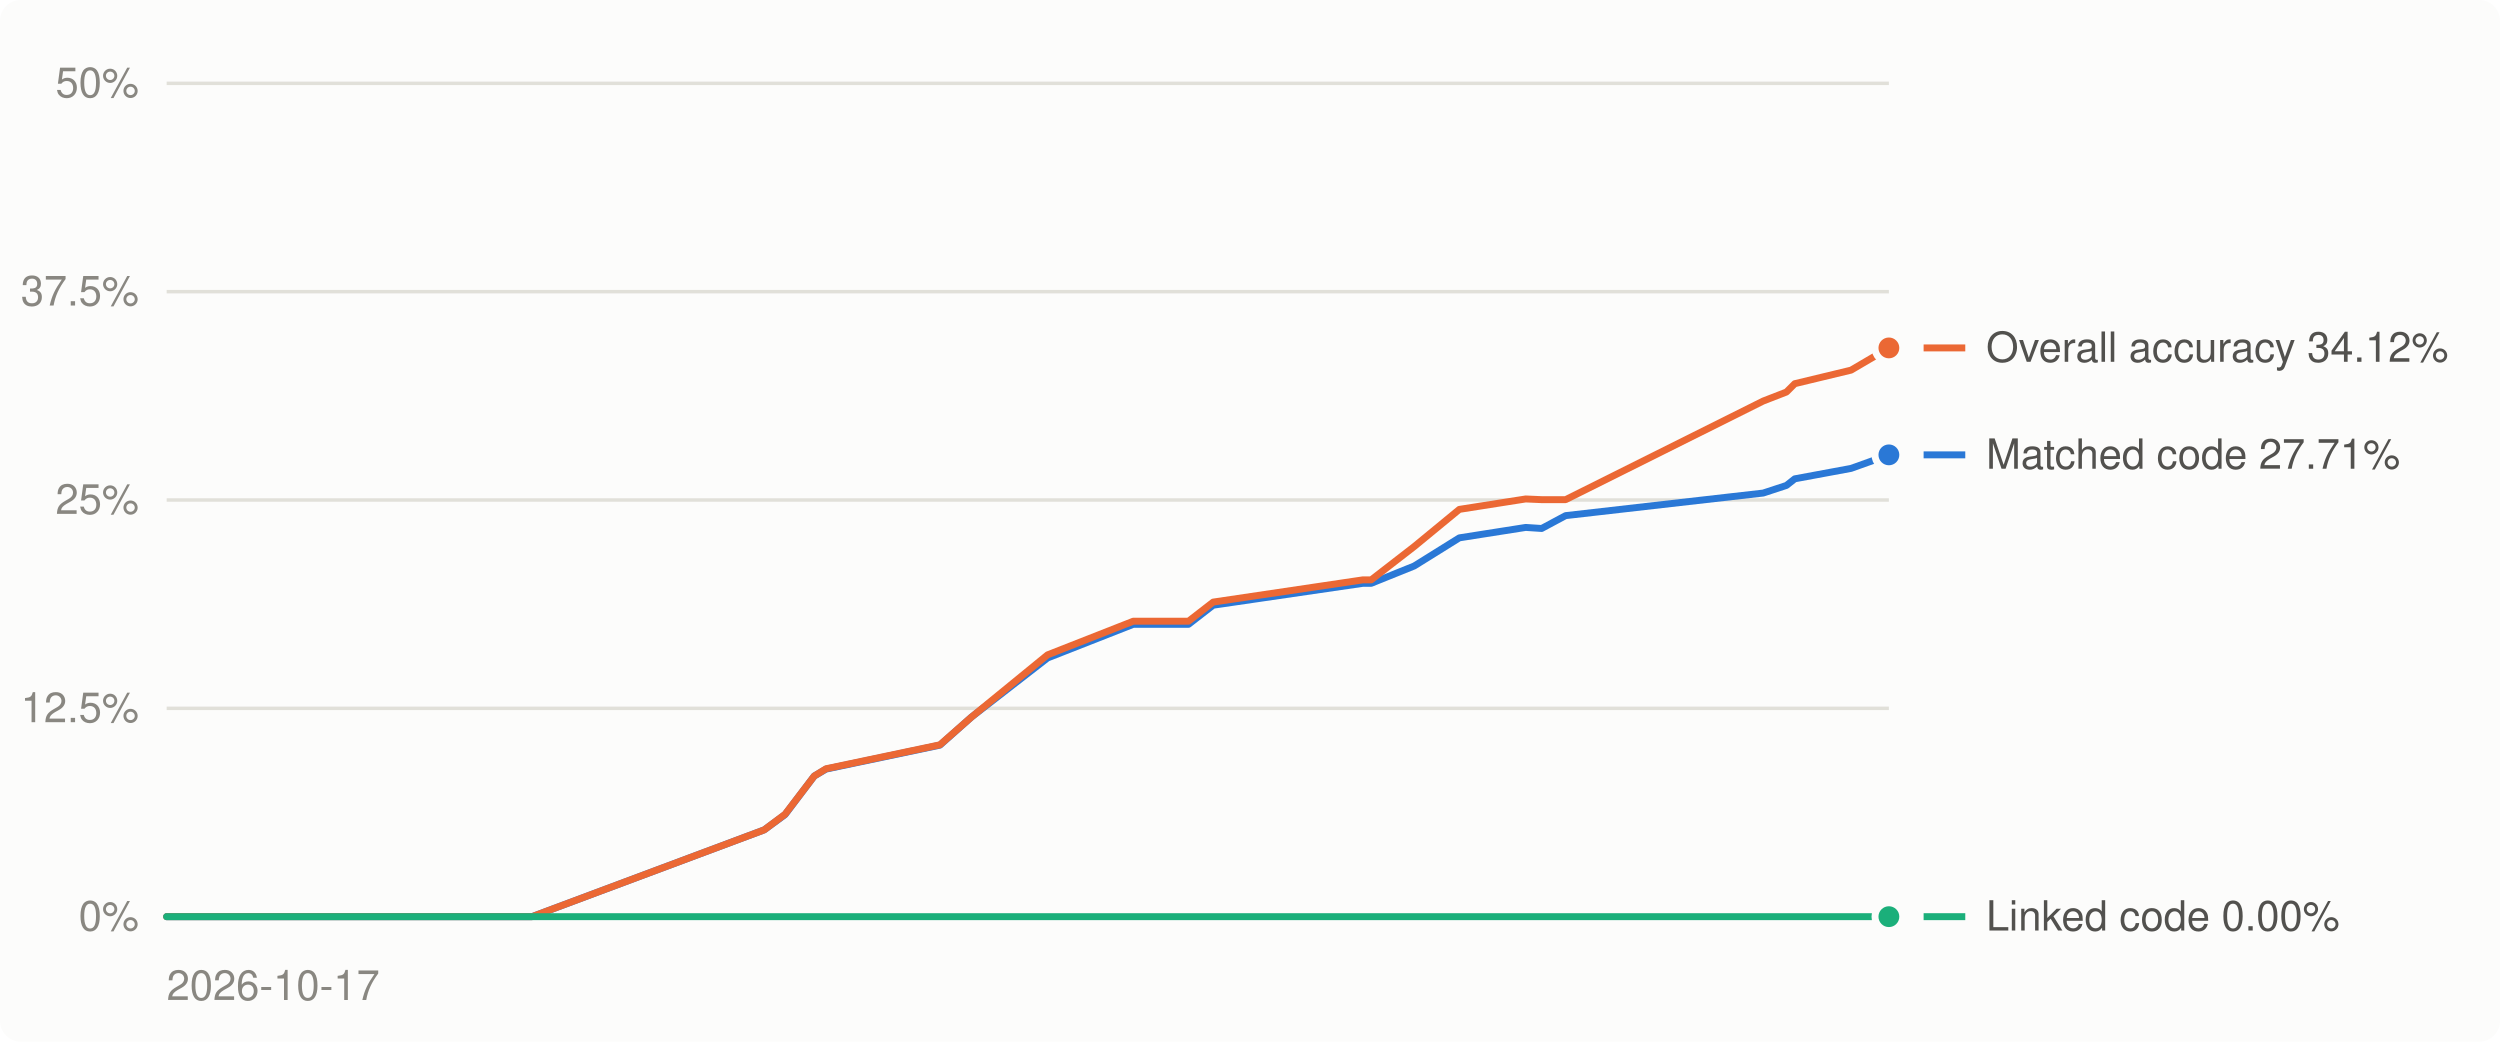
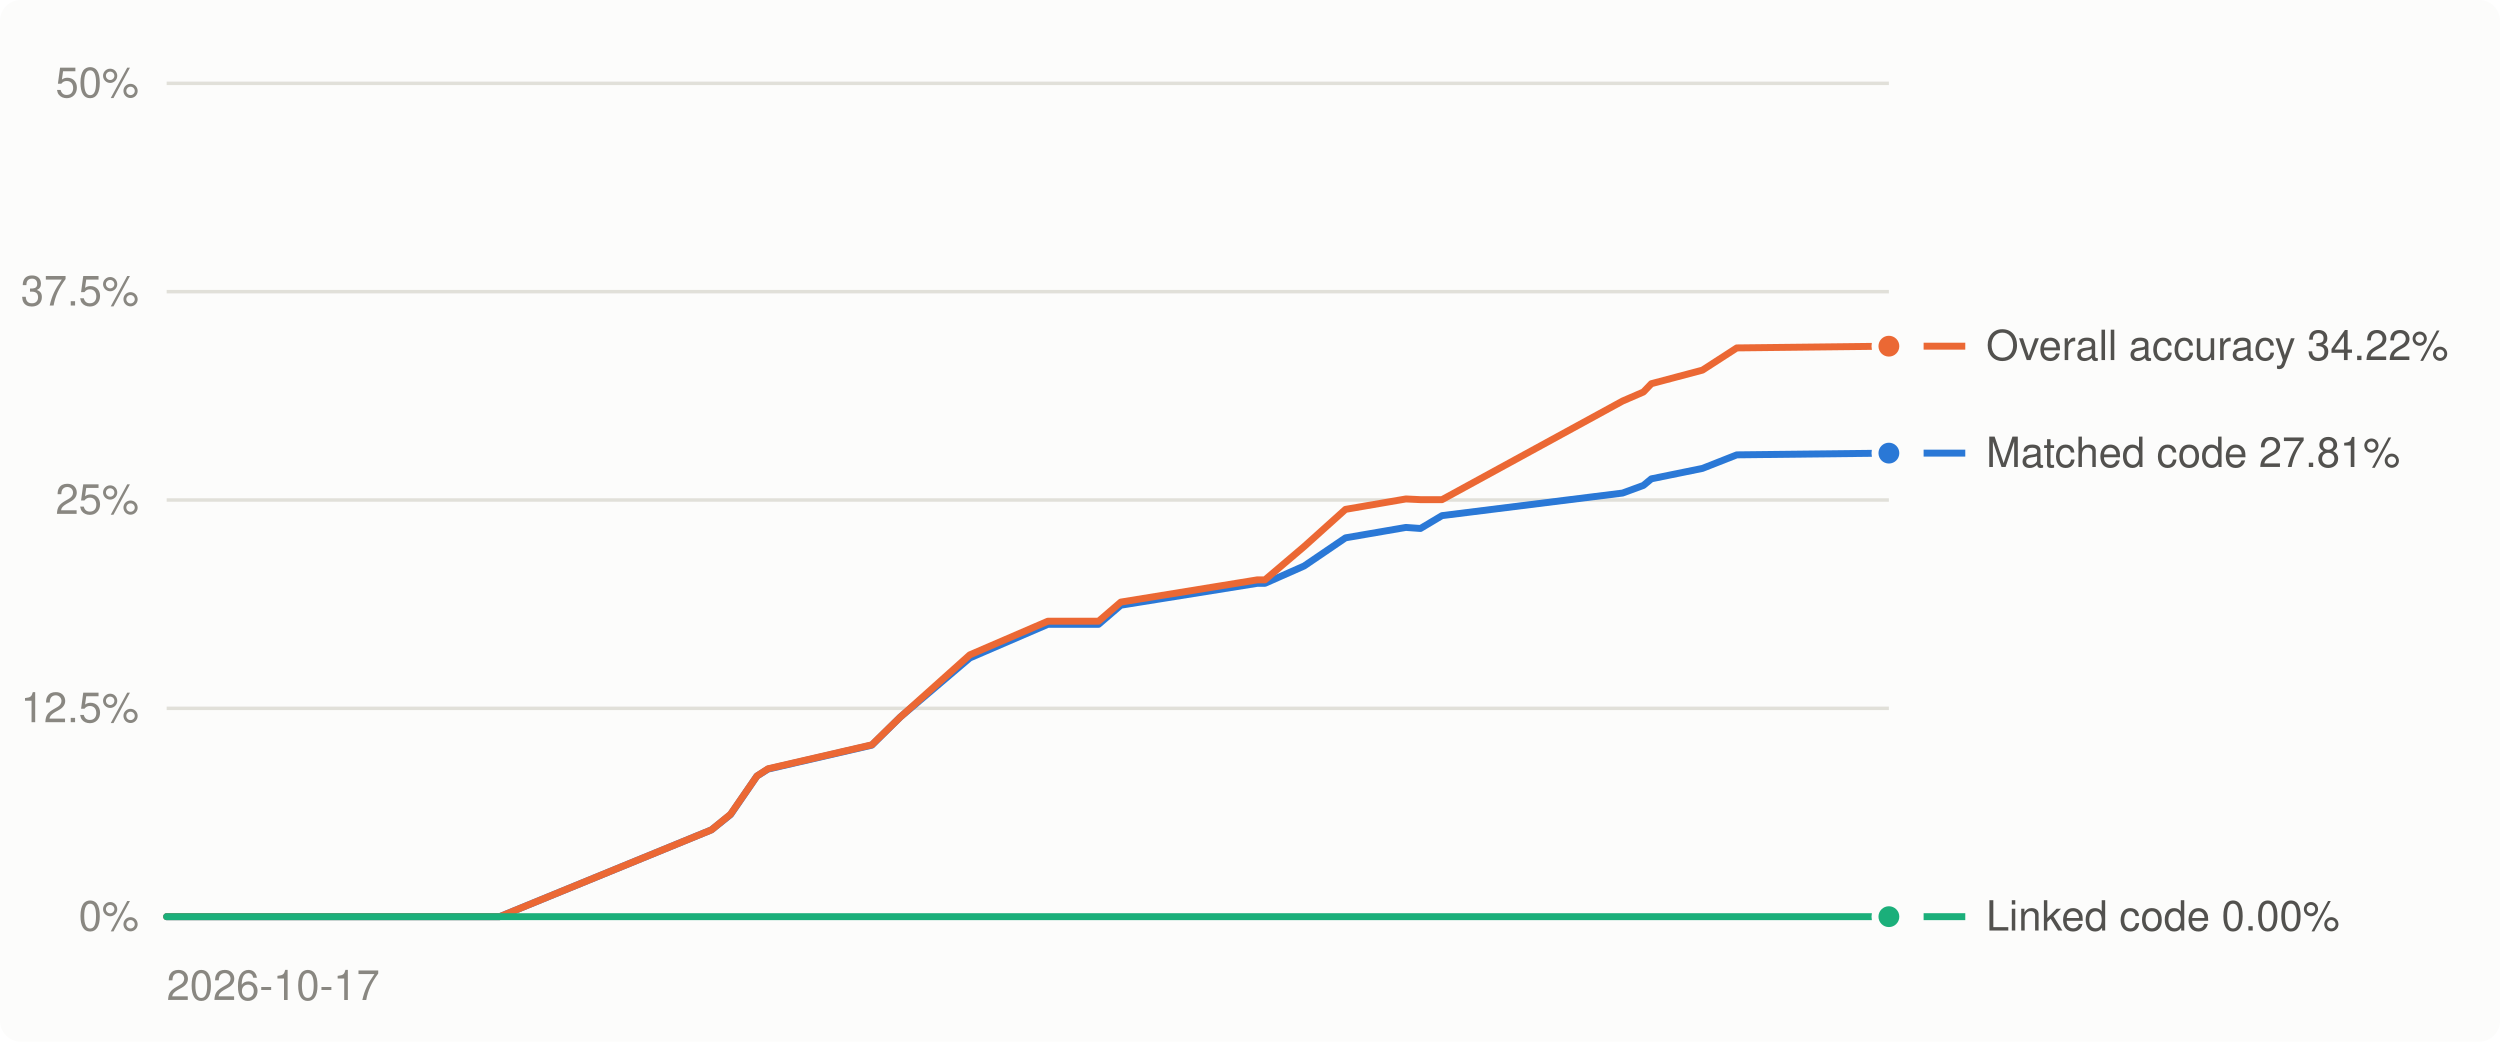
<svg xmlns="http://www.w3.org/2000/svg" viewBox="0 0 720 300" width="720" height="300" role="img" aria-label="Decompilation progress over time">
  <style>
.bg{fill:#fcfcfb}.grid{stroke:#e1e0d9}.muted{fill:#898781}.lbl{fill:#52514e}.ln0{stroke:#2a78d6}.dot0{fill:#2a78d6;stroke:#fcfcfb}.ln1{stroke:#eb6834}.dot1{fill:#eb6834;stroke:#fcfcfb}.ln2{stroke:#1baf7a}.dot2{fill:#1baf7a;stroke:#fcfcfb}
@media (prefers-color-scheme: dark){.bg{fill:#1a1a19}.grid{stroke:#2c2c2a}.muted{fill:#898781}.lbl{fill:#c3c2b7}.ln0{stroke:#3987e5}.dot0{fill:#3987e5;stroke:#1a1a19}.ln1{stroke:#d95926}.dot1{fill:#d95926;stroke:#1a1a19}.ln2{stroke:#199e70}.dot2{fill:#199e70;stroke:#1a1a19}}
text{font:12px -apple-system,BlinkMacSystemFont,'Segoe UI',Helvetica,Arial,sans-serif}
</style>
  <rect class="bg" width="720" height="300" rx="6" />
  <line x1="48" x2="544" y1="264.0" y2="264.0" class="grid" stroke-width="1" />
  <text x="40" y="268.0" class="muted" text-anchor="end">0%</text>
  <line x1="48" x2="544" y1="204.0" y2="204.0" class="grid" stroke-width="1" />
  <text x="40" y="208.0" class="muted" text-anchor="end">12.5%</text>
  <line x1="48" x2="544" y1="144.0" y2="144.0" class="grid" stroke-width="1" />
  <text x="40" y="148.0" class="muted" text-anchor="end">25%</text>
  <line x1="48" x2="544" y1="84.0" y2="84.0" class="grid" stroke-width="1" />
  <text x="40" y="88.0" class="muted" text-anchor="end">37.5%</text>
  <line x1="48" x2="544" y1="24.0" y2="24.0" class="grid" stroke-width="1" />
  <text x="40" y="28.0" class="muted" text-anchor="end">50%</text>
  <text class="muted" x="48.0" y="288" text-anchor="start">2026-10-17</text>
-   <polyline points="48.0,264.0 153.2,264.0 220.1,239.0 226.1,234.6 234.5,223.5 237.9,221.5 270.7,214.6 279.8,206.5 301.7,189.5 326.4,179.8 342.3,179.8 349.4,174.3 392.5,168.0 394.9,168.0 407.3,163.0 420.3,154.9 439.4,151.9 444.0,152.2 450.9,148.5 507.8,142.0 514.5,139.8 516.9,137.9 533.1,134.9 544.0,131.0" fill="none" class="ln0" stroke-width="2" stroke-linejoin="round" stroke-linecap="round" />
-   <polyline points="48.0,264.0 153.2,264.0 220.1,239.0 226.1,234.5 234.5,223.5 237.9,221.4 270.7,214.5 279.8,206.5 301.7,188.6 326.4,178.9 342.3,178.9 349.4,173.4 392.5,167.0 394.9,167.0 407.3,157.4 420.3,146.7 439.4,143.7 444.0,143.9 450.9,143.9 507.8,115.5 514.5,112.9 516.9,110.5 533.1,106.6 544.0,100.2" fill="none" class="ln1" stroke-width="2" stroke-linejoin="round" stroke-linecap="round" />
-   <polyline points="48.0,264.0 153.2,264.0 220.1,264.0 226.1,264.0 234.5,264.0 237.9,264.0 270.7,264.0 279.8,264.0 301.7,264.0 326.4,264.0 342.3,264.0 349.4,264.0 392.5,264.0 394.9,264.0 407.3,264.0 420.3,264.0 439.4,264.0 444.0,264.0 450.9,264.0 507.8,264.0 514.5,264.0 516.9,264.0 533.1,264.0 544.0,264.0" fill="none" class="ln2" stroke-width="2" stroke-linejoin="round" stroke-linecap="round" />
-   <circle cx="544.0" cy="131.0" r="4" class="dot0" stroke-width="2" />
-   <circle cx="544.0" cy="100.2" r="4" class="dot1" stroke-width="2" />
+   <polyline points="48.0,264.0 143.9,264.0 204.9,239.0 210.4,234.6 218.0,223.5 221.2,221.5 251.1,214.6 259.3,206.5 279.3,189.5 301.8,179.8 316.4,179.8 322.8,174.3 362.1,168.0 364.3,168.0 375.6,163.0 387.5,154.9 404.9,151.9 409.1,152.2 415.3,148.5 467.3,142.0 473.3,139.8 475.6,137.9 490.3,134.9 500.2,131.0 544.0,130.5" fill="none" class="ln0" stroke-width="2" stroke-linejoin="round" stroke-linecap="round" />
+   <polyline points="48.0,264.0 143.9,264.0 204.9,239.0 210.4,234.5 218.0,223.5 221.2,221.4 251.1,214.5 259.3,206.5 279.3,188.6 301.8,178.9 316.4,178.9 322.8,173.4 362.1,167.0 364.3,167.0 375.6,157.4 387.5,146.7 404.9,143.7 409.1,143.9 415.3,143.9 467.3,115.5 473.3,112.9 475.6,110.5 490.3,106.6 500.2,100.2 544.0,99.7" fill="none" class="ln1" stroke-width="2" stroke-linejoin="round" stroke-linecap="round" />
+   <polyline points="48.0,264.0 143.9,264.0 204.9,264.0 210.4,264.0 218.0,264.0 221.2,264.0 251.1,264.0 259.3,264.0 279.3,264.0 301.8,264.0 316.4,264.0 322.8,264.0 362.1,264.0 364.3,264.0 375.6,264.0 387.5,264.0 404.9,264.0 409.1,264.0 415.3,264.0 467.3,264.0 473.3,264.0 475.6,264.0 490.3,264.0 500.2,264.0 544.0,264.0" fill="none" class="ln2" stroke-width="2" stroke-linejoin="round" stroke-linecap="round" />
+   <circle cx="544.0" cy="130.5" r="4" class="dot0" stroke-width="2" />
+   <circle cx="544.0" cy="99.7" r="4" class="dot1" stroke-width="2" />
  <circle cx="544.0" cy="264.0" r="4" class="dot2" stroke-width="2" />
  <line x1="554" x2="566" y1="264.0" y2="264.0" class="ln2" stroke-width="2" />
  <text class="lbl" x="572" y="268.0">Linked code 0.00%</text>
-   <line x1="554" x2="566" y1="131.0" y2="131.0" class="ln0" stroke-width="2" />
-   <text class="lbl" x="572" y="135.0">Matched code 27.71%</text>
-   <line x1="554" x2="566" y1="100.2" y2="100.2" class="ln1" stroke-width="2" />
-   <text class="lbl" x="572" y="104.2">Overall accuracy 34.12%</text>
+   <line x1="554" x2="566" y1="130.5" y2="130.5" class="ln0" stroke-width="2" />
+   <text class="lbl" x="572" y="134.5">Matched code 27.81%</text>
+   <line x1="554" x2="566" y1="99.7" y2="99.7" class="ln1" stroke-width="2" />
+   <text class="lbl" x="572" y="103.7">Overall accuracy 34.22%</text>
</svg>
